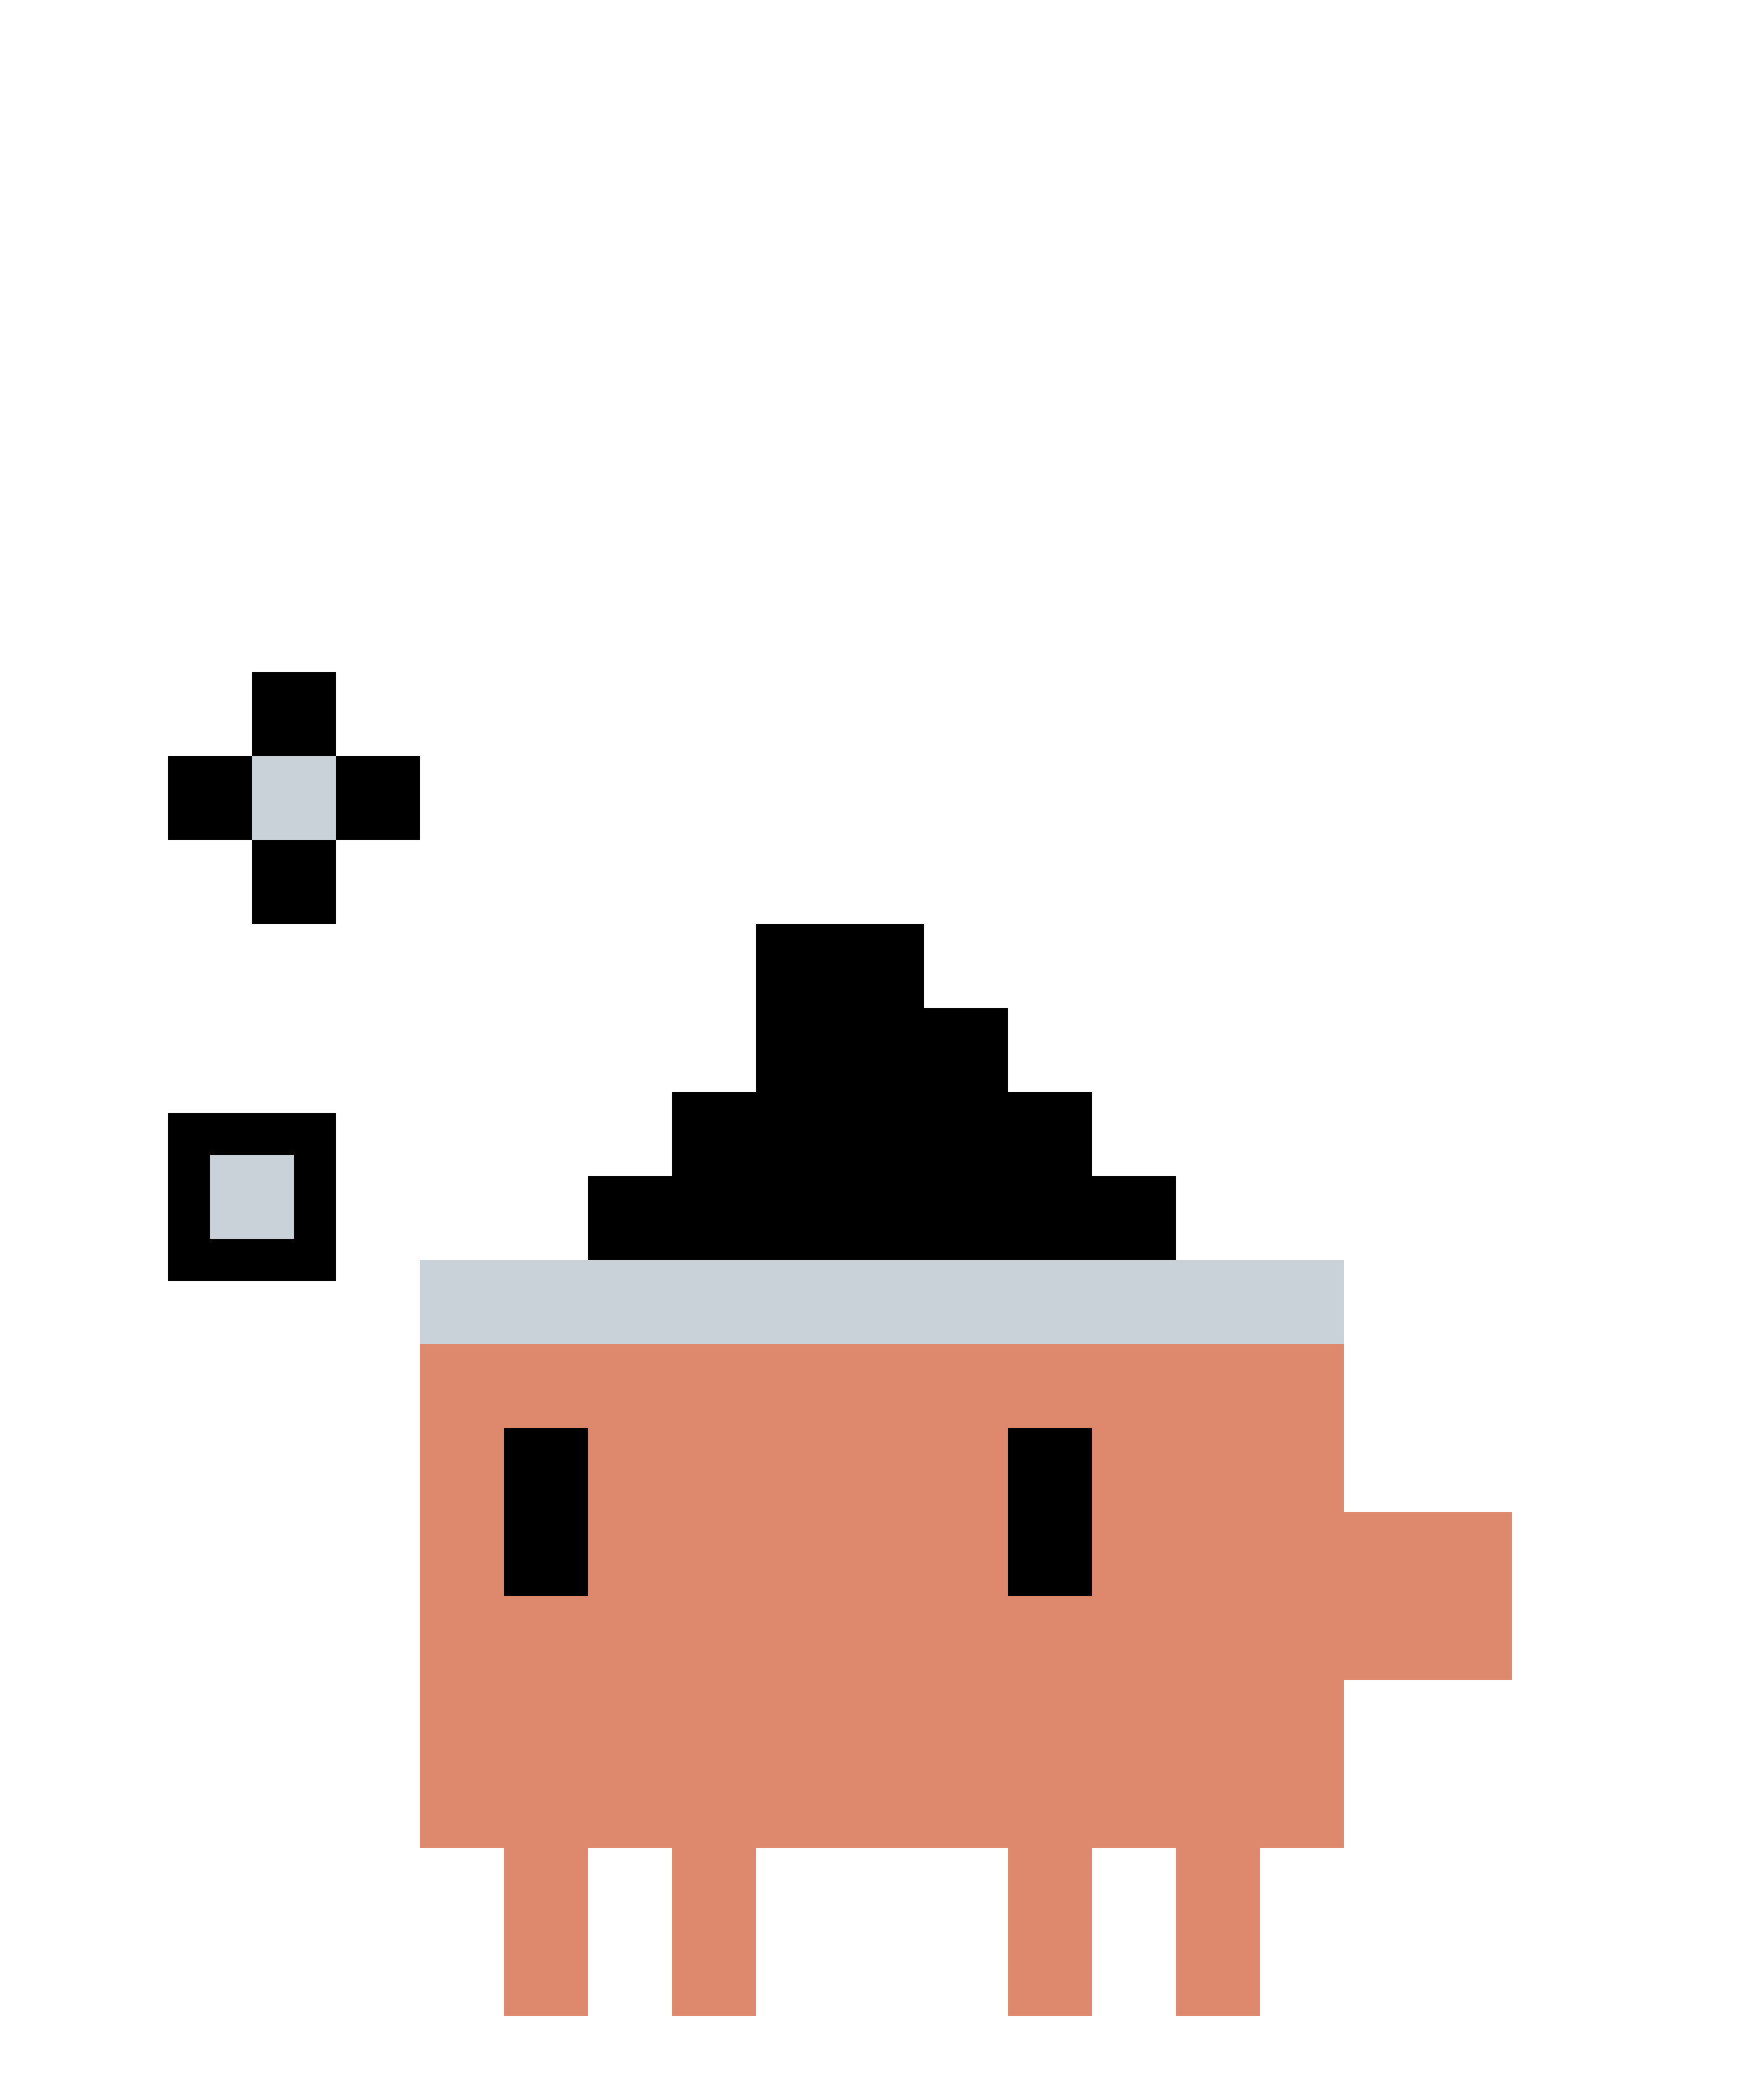
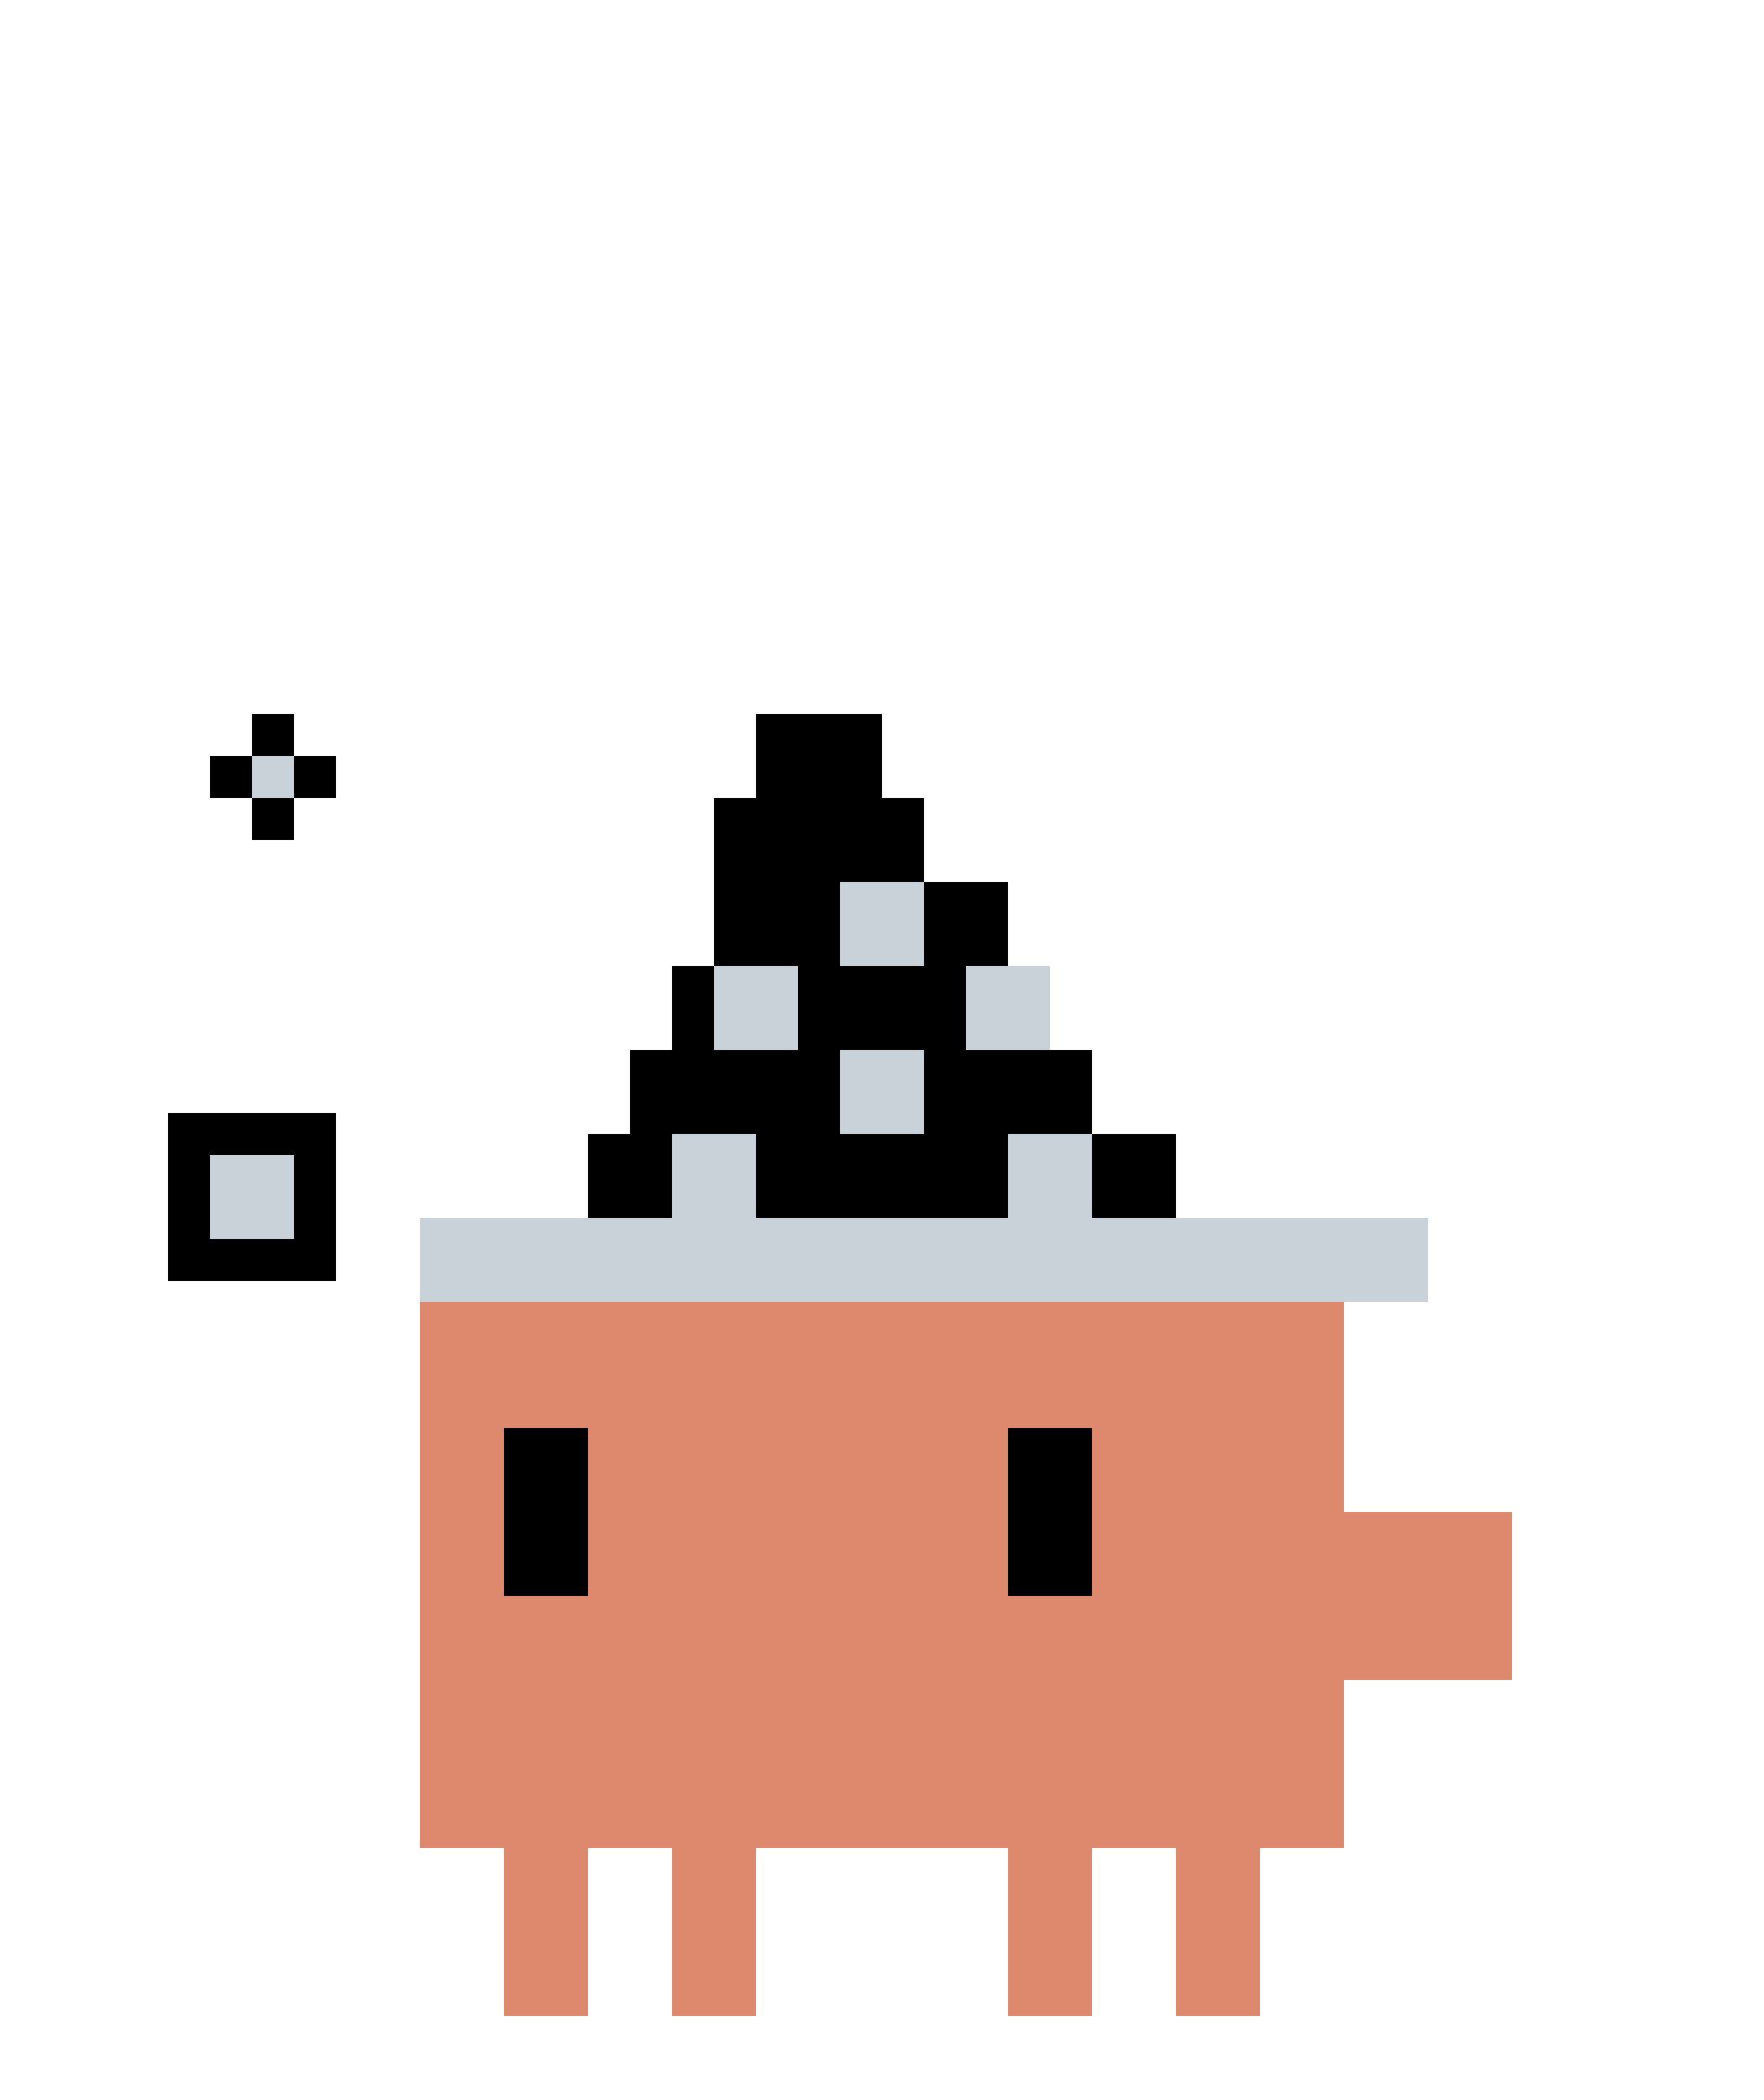
<svg xmlns="http://www.w3.org/2000/svg" viewBox="-3 -9 21 25" width="168" height="200" data-loop-seconds="12">
  <defs>
    <style>
      /* One frame of the twelve second loop is 1.042%. */

      /* `idle`'s breath, about the hips. The legs are a sibling of this group
         so they stay planted — inside it the whole sprite bobs and the feet
-          sink into their own contact shadow. Nothing with an internal colour
-          boundary is inside this group; see the note on fringing above. */
+          sink into their own contact shadow. 2s alternating is six iterations
+          of a twelve second loop, which is even, so the loop seams. */
      #breathe {
        transform-origin: 7.5px 13px;
        animation: breathe 2s infinite alternate ease-in-out;
      }

      @keyframes breathe {
        from { transform: scale(1, 1) translate(0, 0); }
        to   { transform: scale(1.02, 0.98) translate(0, 0.5px); }
      }

      /* The summoning arm. Rotation clears the silhouette, axial scale makes
         it long enough to be an arm — the pair `gym` established. Static pose:
         this raise is the screen, and `frameAt` is wall-clock modulo, so a
         raise at the top of the loop would be a pump at loop frequency
         forever. */
      #left-arm-joint {
        transform-origin: 2px 10px;
        transform: rotate(65deg) scaleX(2.4);
      }

+       /* One art pixel left, toward the arriving motes — as a transform on the
+          base id, so the rects keep `base.svg`'s coordinates. `dizzy` moves its
+          eyes the same way. A whole unit is 8 device pixels, so this cannot
+          land off the grid. */
+       #eyes-color-group {
+         transform: translateX(-1px);
+       }
+ 
      /* Squashed about the eye line, never hidden — §Closing an eye. Linear,
-          because a lid that accelerates reads as a wince. */
+          because a lid that accelerates reads as a wince. The four percentages
+          are frames 76 to 79 of 96. */
      #eyes-blink {
        transform-origin: 7.5px 9px;
        animation: blink 12s infinite linear;
      }

      @keyframes blink {
        0%, 79.167%          { transform: scaleY(1); }
        80.208%              { transform: scaleY(0.1); }
        81.25%              { transform: scaleY(0.1); }
        82.292%, 100%        { transform: scaleY(1); }
      }

- 
      /* The hat and the orb ride the breath, but in whole device pixels.
- 
-          They cannot go inside `#breathe` itself: that is a scale, so every
-          edge inside it lands off the pixel grid, and both of these have an
-          internal pale-on-dark boundary — which is exactly what fringed 81 of
-          96 frames peach in the first draft. A translate by a whole pixel has
-          no such problem, because nothing is ever partially covered.

         The values are the per-frame rounding of `#breathe`'s own ease-in-out
         curve: the head's top travels 6.00 to 6.63 units, which is 5.04 device
-          pixels, so this is that same motion sampled at 8fps and snapped to the
-          grid — which is what a moving sprite *should* rasterise to. Every
+          pixels, so this is that motion sampled at 8fps and snapped to the grid
+          — which is what a moving sprite *should* rasterise to. Every
         percentage is a multiple of 100/32, so each lands on a whole frame,
         and 4s tiles the 12s loop exactly three times. `steps(1)` holds each
         value rather than sliding between them. */
      #fx-bob {
        animation: bob 4s infinite steps(1);
      }

      @keyframes bob {
        0%  { transform: translate(0, 0px); }
        12.5% { transform: translate(0, 0.125px); }
        21.875% { transform: translate(0, 0.25px); }
        25% { transform: translate(0, 0.375px); }
        31.25% { transform: translate(0, 0.5px); }
        40.625% { transform: translate(0, 0.625px); }
        62.5% { transform: translate(0, 0.5px); }
        71.875% { transform: translate(0, 0.375px); }
        78.125% { transform: translate(0, 0.25px); }
        81.25% { transform: translate(0, 0.125px); }
        90.625% { transform: translate(0, 0px); }
      }

-       /* Three motes, each on its own 3s track and its own path, phased by
-          inline delays. `steps(1)` so every rendered position is a whole art
-          pixel — §Render on the pixel grid — and so opacity is only ever 0 or
-          1. A fractional opacity would blend the pale core toward peach exactly
-          as a scaled edge does.
- 
-          **Three paths, not one.** The first draft ran all three down a single
-          straight line a third of a cycle apart, which is a recipe for evenly
-          spaced collinear dots: rendered, it read as a bead chain rather than
-          as motes arriving. Converging from left, above and right, they are
-          never collinear. Upstream clawd-tank gives each of its five sparkles
-          its own direction for the same reason.
- 
-          They also fan rather than run parallel: the second draft had two of
-          the three near-vertical and two units apart, which restacked into the
-          same chain on a third of the frames. The orb sits near the left edge,
-          so the room to approach it is above and to the right, not beside it.
- 
-          The delays are -1.125s and -2.25s, which is 9 and 18 frames rather
-          than 8 and 16. Whole frames either way, but a step is 4 frames long,
-          so delays that are multiples of 4 make all three motes jump on the
-          same frame — a 2Hz strobe instead of a flow. 9 and 18 put the three
-          on frames 0, 3 and 2 of each step. `dizzy` has the lockstep and gets
-          away with it at 2 frames a step; at 4 it shows.
- 
-          Every step is a whole number of device pixels — the x steps are 0.125,
-          0.375 and 0.75 units (1, 3 and 6 px), the y steps 1.125, 1.25 and
-          1.125 (9, 10 and 9 px) — so no position can land off the grid. The first
-          keyframe of each is transparent, which is the gap between one mote and
-          the next; the last sits on the orb, so a mote is absorbed rather than
-          overshooting. Six positions on 24 frames is 4 frames each. */
+       /* Three motes, each on its own path, phased by inline delays. `steps(1)`
+          so every rendered position is a whole device pixel — §Render scale —
+          and so opacity is only ever 0 or 1. A fractional opacity would blend
+          the pale core toward peach exactly as a scaled edge does.
+ 
+          Three paths, not one: three things a third of a cycle apart on a
+          single straight line are evenly spaced collinear dots, which rendered
+          as a bead chain. These fan in from the left, from above and from the
+          right, converging as they fall — the horizontal spread closes from
+          5.375 units to 2.0.
+ 
+          -1s and -2s are 8 and 16 frames, four positions apart on a twelve
+          position track, so the three are always a third of the path apart. */
      #fx-mote-a { animation: arrive-a 3s infinite steps(1); }
-       #fx-mote-b { animation: arrive-b 3s -1.125s infinite steps(1); }
-       #fx-mote-c { animation: arrive-c 3s -2.25s infinite steps(1); }
+       #fx-mote-b { animation: arrive-b 3s -1s infinite steps(1); }
+       #fx-mote-c { animation: arrive-c 3s -2s infinite steps(1); }

      @keyframes arrive-a {
-         0%  { transform: translate(-2px, -1.5px); opacity: 0; }
-         16.667%  { transform: translate(-1.875px, -0.375px); opacity: 1; }
-         33.333%  { transform: translate(-1.75px, 0.75px); opacity: 1; }
-         50%  { transform: translate(-1.625px, 1.875px); opacity: 1; }
-         66.667%  { transform: translate(-1.5px, 3px); opacity: 1; }
-         83.333%  { transform: translate(-1.375px, 4.125px); opacity: 1; }
+         0%  { transform: translate(-2.375px, -2.5px); opacity: 0; }
+         8.333%  { transform: translate(-2.25px, -2px); opacity: 1; }
+         16.667%  { transform: translate(-2.125px, -1.625px); opacity: 1; }
+         25%  { transform: translate(-2.125px, -1.125px); opacity: 1; }
+         33.333%  { transform: translate(-2px, -0.625px); opacity: 1; }
+         41.667%  { transform: translate(-1.875px, -0.25px); opacity: 1; }
+         50%  { transform: translate(-1.75px, 0.25px); opacity: 1; }
+         58.333%  { transform: translate(-1.625px, 0.625px); opacity: 1; }
+         66.667%  { transform: translate(-1.5px, 1.125px); opacity: 1; }
+         75%  { transform: translate(-1.5px, 1.625px); opacity: 1; }
+         83.333%  { transform: translate(-1.375px, 2px); opacity: 1; }
+         91.667%  { transform: translate(-1.25px, 2.5px); opacity: 1; }
      }

      @keyframes arrive-b {
-         0%  { transform: translate(1.75px, -2.75px); opacity: 0; }
-         16.667%  { transform: translate(1.375px, -1.5px); opacity: 1; }
-         33.333%  { transform: translate(1px, -0.25px); opacity: 1; }
-         50%  { transform: translate(0.625px, 1px); opacity: 1; }
-         66.667%  { transform: translate(0.25px, 2.25px); opacity: 1; }
-         83.333%  { transform: translate(-0.125px, 3.5px); opacity: 1; }
+         0%  { transform: translate(0.75px, -2.75px); opacity: 0; }
+         8.333%  { transform: translate(0.625px, -2.25px); opacity: 1; }
+         16.667%  { transform: translate(0.625px, -1.875px); opacity: 1; }
+         25%  { transform: translate(0.5px, -1.375px); opacity: 1; }
+         33.333%  { transform: translate(0.375px, -0.875px); opacity: 1; }
+         41.667%  { transform: translate(0.25px, -0.5px); opacity: 1; }
+         50%  { transform: translate(0.25px, 0px); opacity: 1; }
+         58.333%  { transform: translate(0.125px, 0.375px); opacity: 1; }
+         66.667%  { transform: translate(0px, 0.875px); opacity: 1; }
+         75%  { transform: translate(-0.125px, 1.375px); opacity: 1; }
+         83.333%  { transform: translate(-0.125px, 1.75px); opacity: 1; }
+         91.667%  { transform: translate(-0.25px, 2.25px); opacity: 1; }
      }

      @keyframes arrive-c {
-         0%  { transform: translate(4.25px, -1.5px); opacity: 0; }
-         16.667%  { transform: translate(3.5px, -0.375px); opacity: 1; }
-         33.333%  { transform: translate(2.75px, 0.75px); opacity: 1; }
-         50%  { transform: translate(2px, 1.875px); opacity: 1; }
-         66.667%  { transform: translate(1.25px, 3px); opacity: 1; }
-         83.333%  { transform: translate(0.5px, 4.125px); opacity: 1; }
+         0%  { transform: translate(3px, -2.25px); opacity: 0; }
+         8.333%  { transform: translate(2.75px, -1.875px); opacity: 1; }
+         16.667%  { transform: translate(2.625px, -1.375px); opacity: 1; }
+         25%  { transform: translate(2.375px, -1px); opacity: 1; }
+         33.333%  { transform: translate(2.125px, -0.5px); opacity: 1; }
+         41.667%  { transform: translate(2px, -0.125px); opacity: 1; }
+         50%  { transform: translate(1.75px, 0.375px); opacity: 1; }
+         58.333%  { transform: translate(1.625px, 0.75px); opacity: 1; }
+         66.667%  { transform: translate(1.375px, 1.25px); opacity: 1; }
+         75%  { transform: translate(1.125px, 1.625px); opacity: 1; }
+         83.333%  { transform: translate(1px, 2.125px); opacity: 1; }
+         91.667%  { transform: translate(0.75px, 2.5px); opacity: 1; }
      }
    </style>
  </defs>
  <g id="master-group">
    <g id="legs-group" fill="#DE886D">
      <rect id="outer-left-leg" x="3" y="13" width="1" height="2" />
      <rect id="inner-left-leg" x="5" y="13" width="1" height="2" />
      <rect id="inner-right-leg" x="9" y="13" width="1" height="2" />
      <rect id="outer-right-leg" x="11" y="13" width="1" height="2" />
    </g>
    <g id="breathe">
      <g id="body-color-group" fill="#DE886D">
        <rect id="torso" x="2" y="6" width="11" height="7" />
        <g id="left-arm-joint">
          <rect id="left-arm" x="0" y="9" width="2" height="2" />
        </g>
        <rect id="right-arm" x="13" y="9" width="2" height="2" />
      </g>
      <g id="eyes-blink">
        <g id="eyes-color-group" fill="#000000">
-           <rect id="left-eye" x="3" y="8" width="1" height="2" />
-           <rect id="right-eye" x="9" y="8" width="1" height="2" />
+           <rect id="left-eye" x="4" y="8" width="1" height="2" />
+           <rect id="right-eye" x="10" y="8" width="1" height="2" />
        </g>
      </g>
    </g>
    <g id="fx-bob">
      <g id="fx-hat">
        <g id="fx-hat-cone" fill="#000000">
-           <rect id="fx-hat-base" x="4" y="5" width="7" height="1" />
-           <rect id="fx-hat-bend" x="5" y="4" width="5" height="1" />
-           <rect id="fx-hat-lean" x="6" y="3" width="3" height="1" />
-           <rect id="fx-hat-tip" x="6" y="2" width="2" height="1" />
-         </g>
-         <rect id="fx-hat-brim" x="2" y="6" width="11" height="1" fill="#C9D1D9" />
+           <rect id="fx-hat-r0" x="4" y="4.5" width="7" height="1" />
+           <rect id="fx-hat-r1" x="4.5" y="3.5" width="5.5" height="1" />
+           <rect id="fx-hat-r2" x="5" y="2.5" width="4.5" height="1" />
+           <rect id="fx-hat-r3" x="5.5" y="1.5" width="3.5" height="1" />
+           <rect id="fx-hat-r4" x="5.5" y="0.5" width="2.5" height="1" />
+           <rect id="fx-hat-r5" x="6" y="-0.5" width="1.5" height="1" />
+         </g>
+         <g id="fx-hat-specks" fill="#C9D1D9">
+           <rect x="5" y="4.5" width="1" height="1" />
+           <rect x="9" y="4.5" width="1" height="1" />
+           <rect x="7" y="3.5" width="1" height="1" />
+           <rect x="5.5" y="2.5" width="1" height="1" />
+           <rect x="8.5" y="2.5" width="1" height="1" />
+           <rect x="7" y="1.5" width="1" height="1" />
+         </g>
+         <rect id="fx-hat-brim" x="2" y="5.5" width="12" height="1" fill="#C9D1D9" />
      </g>
      <g id="fx-orb">
        <g id="fx-orb-ring" fill="#000000">
          <rect x="-1" y="4.25" width="2" height="0.5" />
          <rect x="-1" y="5.75" width="2" height="0.5" />
          <rect x="-1" y="4.75" width="0.5" height="1" />
          <rect x="0.5" y="4.75" width="0.5" height="1" />
        </g>
        <rect id="fx-orb-core" x="-0.5" y="4.75" width="1" height="1" fill="#C9D1D9" />
      </g>
    </g>
    <g id="fx-mote-a">
-       <rect x="0" y="-1" width="1" height="1" fill="#000000" />
-       <rect x="-1" y="0" width="1" height="1" fill="#000000" />
-       <rect x="1" y="0" width="1" height="1" fill="#000000" />
-       <rect x="0" y="1" width="1" height="1" fill="#000000" />
-       <rect x="0" y="0" width="1" height="1" fill="#C9D1D9" />
+       <rect x="0" y="-0.5" width="0.5" height="0.5" fill="#000000" />
+       <rect x="-0.5" y="0" width="0.5" height="0.5" fill="#000000" />
+       <rect x="0.5" y="0" width="0.5" height="0.5" fill="#000000" />
+       <rect x="0" y="0.5" width="0.5" height="0.5" fill="#000000" />
+       <rect x="0" y="0" width="0.5" height="0.5" fill="#C9D1D9" />
    </g>
    <g id="fx-mote-b">
-       <rect x="0" y="-1" width="1" height="1" fill="#000000" />
-       <rect x="-1" y="0" width="1" height="1" fill="#000000" />
-       <rect x="1" y="0" width="1" height="1" fill="#000000" />
-       <rect x="0" y="1" width="1" height="1" fill="#000000" />
-       <rect x="0" y="0" width="1" height="1" fill="#C9D1D9" />
+       <rect x="0" y="-0.5" width="0.5" height="0.5" fill="#000000" />
+       <rect x="-0.5" y="0" width="0.5" height="0.5" fill="#000000" />
+       <rect x="0.5" y="0" width="0.5" height="0.5" fill="#000000" />
+       <rect x="0" y="0.5" width="0.5" height="0.5" fill="#000000" />
+       <rect x="0" y="0" width="0.5" height="0.5" fill="#C9D1D9" />
    </g>
    <g id="fx-mote-c">
-       <rect x="0" y="-1" width="1" height="1" fill="#000000" />
-       <rect x="-1" y="0" width="1" height="1" fill="#000000" />
-       <rect x="1" y="0" width="1" height="1" fill="#000000" />
-       <rect x="0" y="1" width="1" height="1" fill="#000000" />
-       <rect x="0" y="0" width="1" height="1" fill="#C9D1D9" />
+       <rect x="0" y="-0.5" width="0.5" height="0.5" fill="#000000" />
+       <rect x="-0.5" y="0" width="0.5" height="0.5" fill="#000000" />
+       <rect x="0.5" y="0" width="0.5" height="0.5" fill="#000000" />
+       <rect x="0" y="0.5" width="0.5" height="0.5" fill="#000000" />
+       <rect x="0" y="0" width="0.5" height="0.5" fill="#C9D1D9" />
    </g>
  </g>
</svg>
